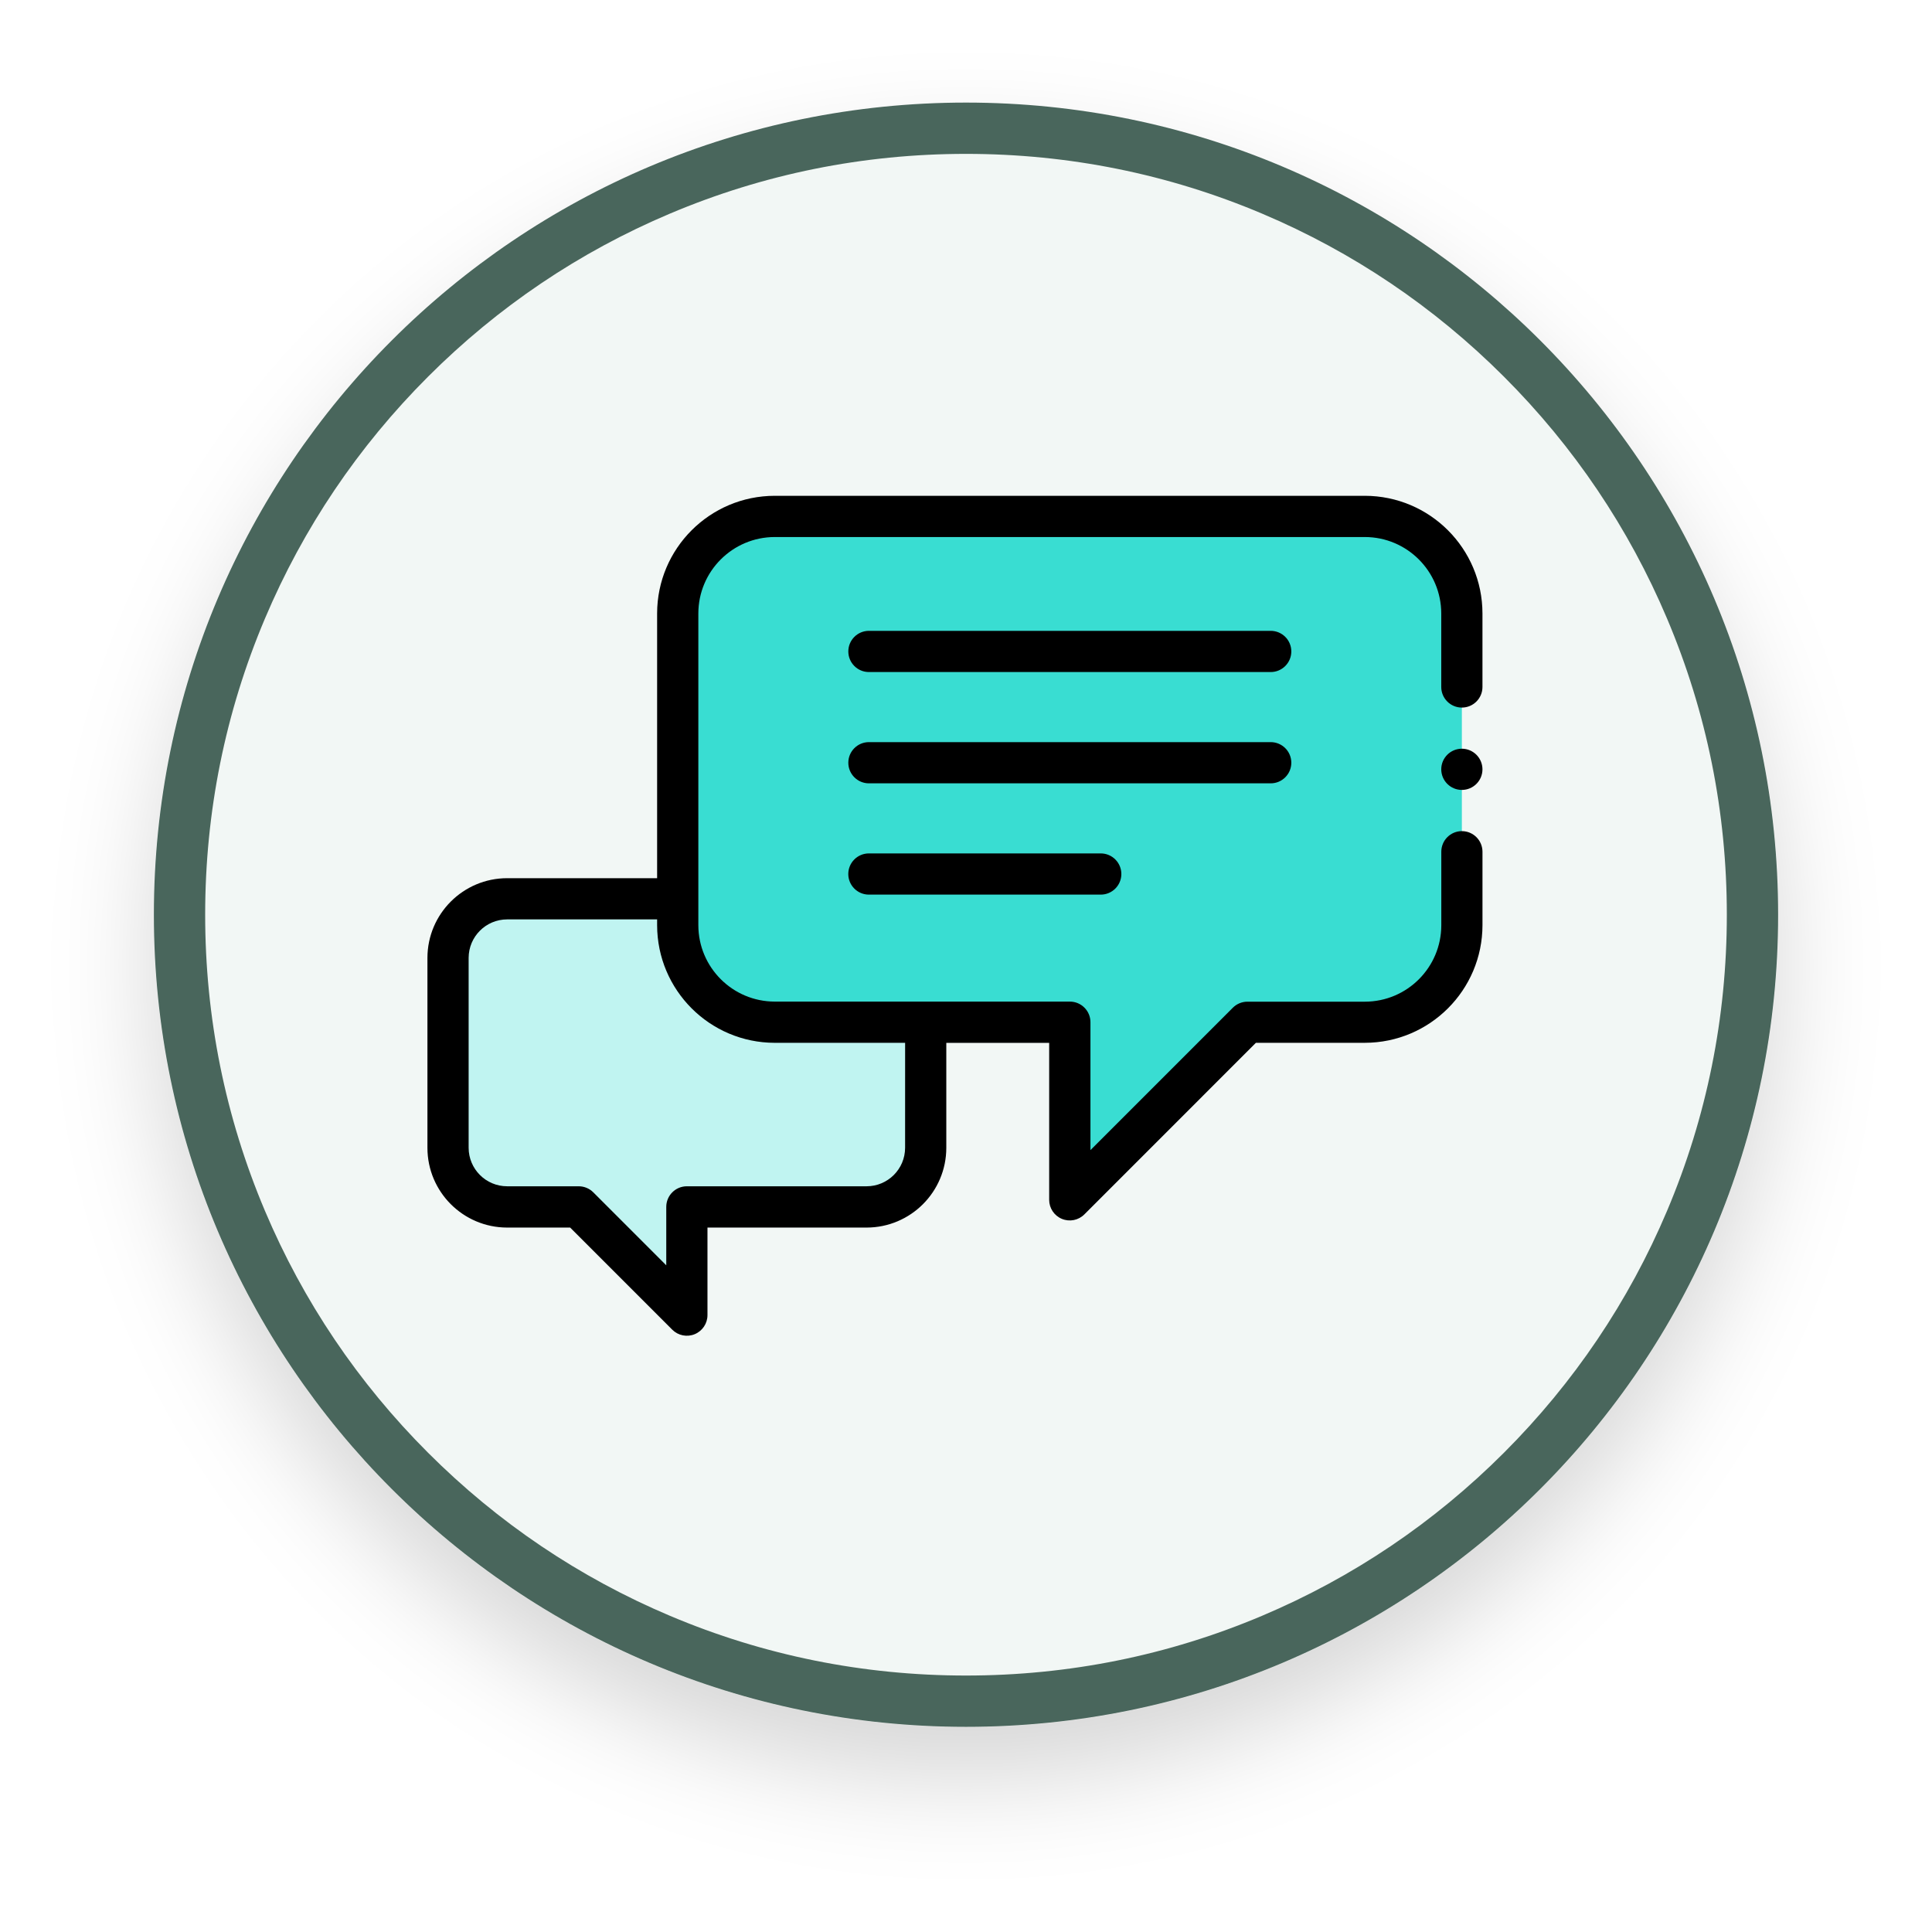
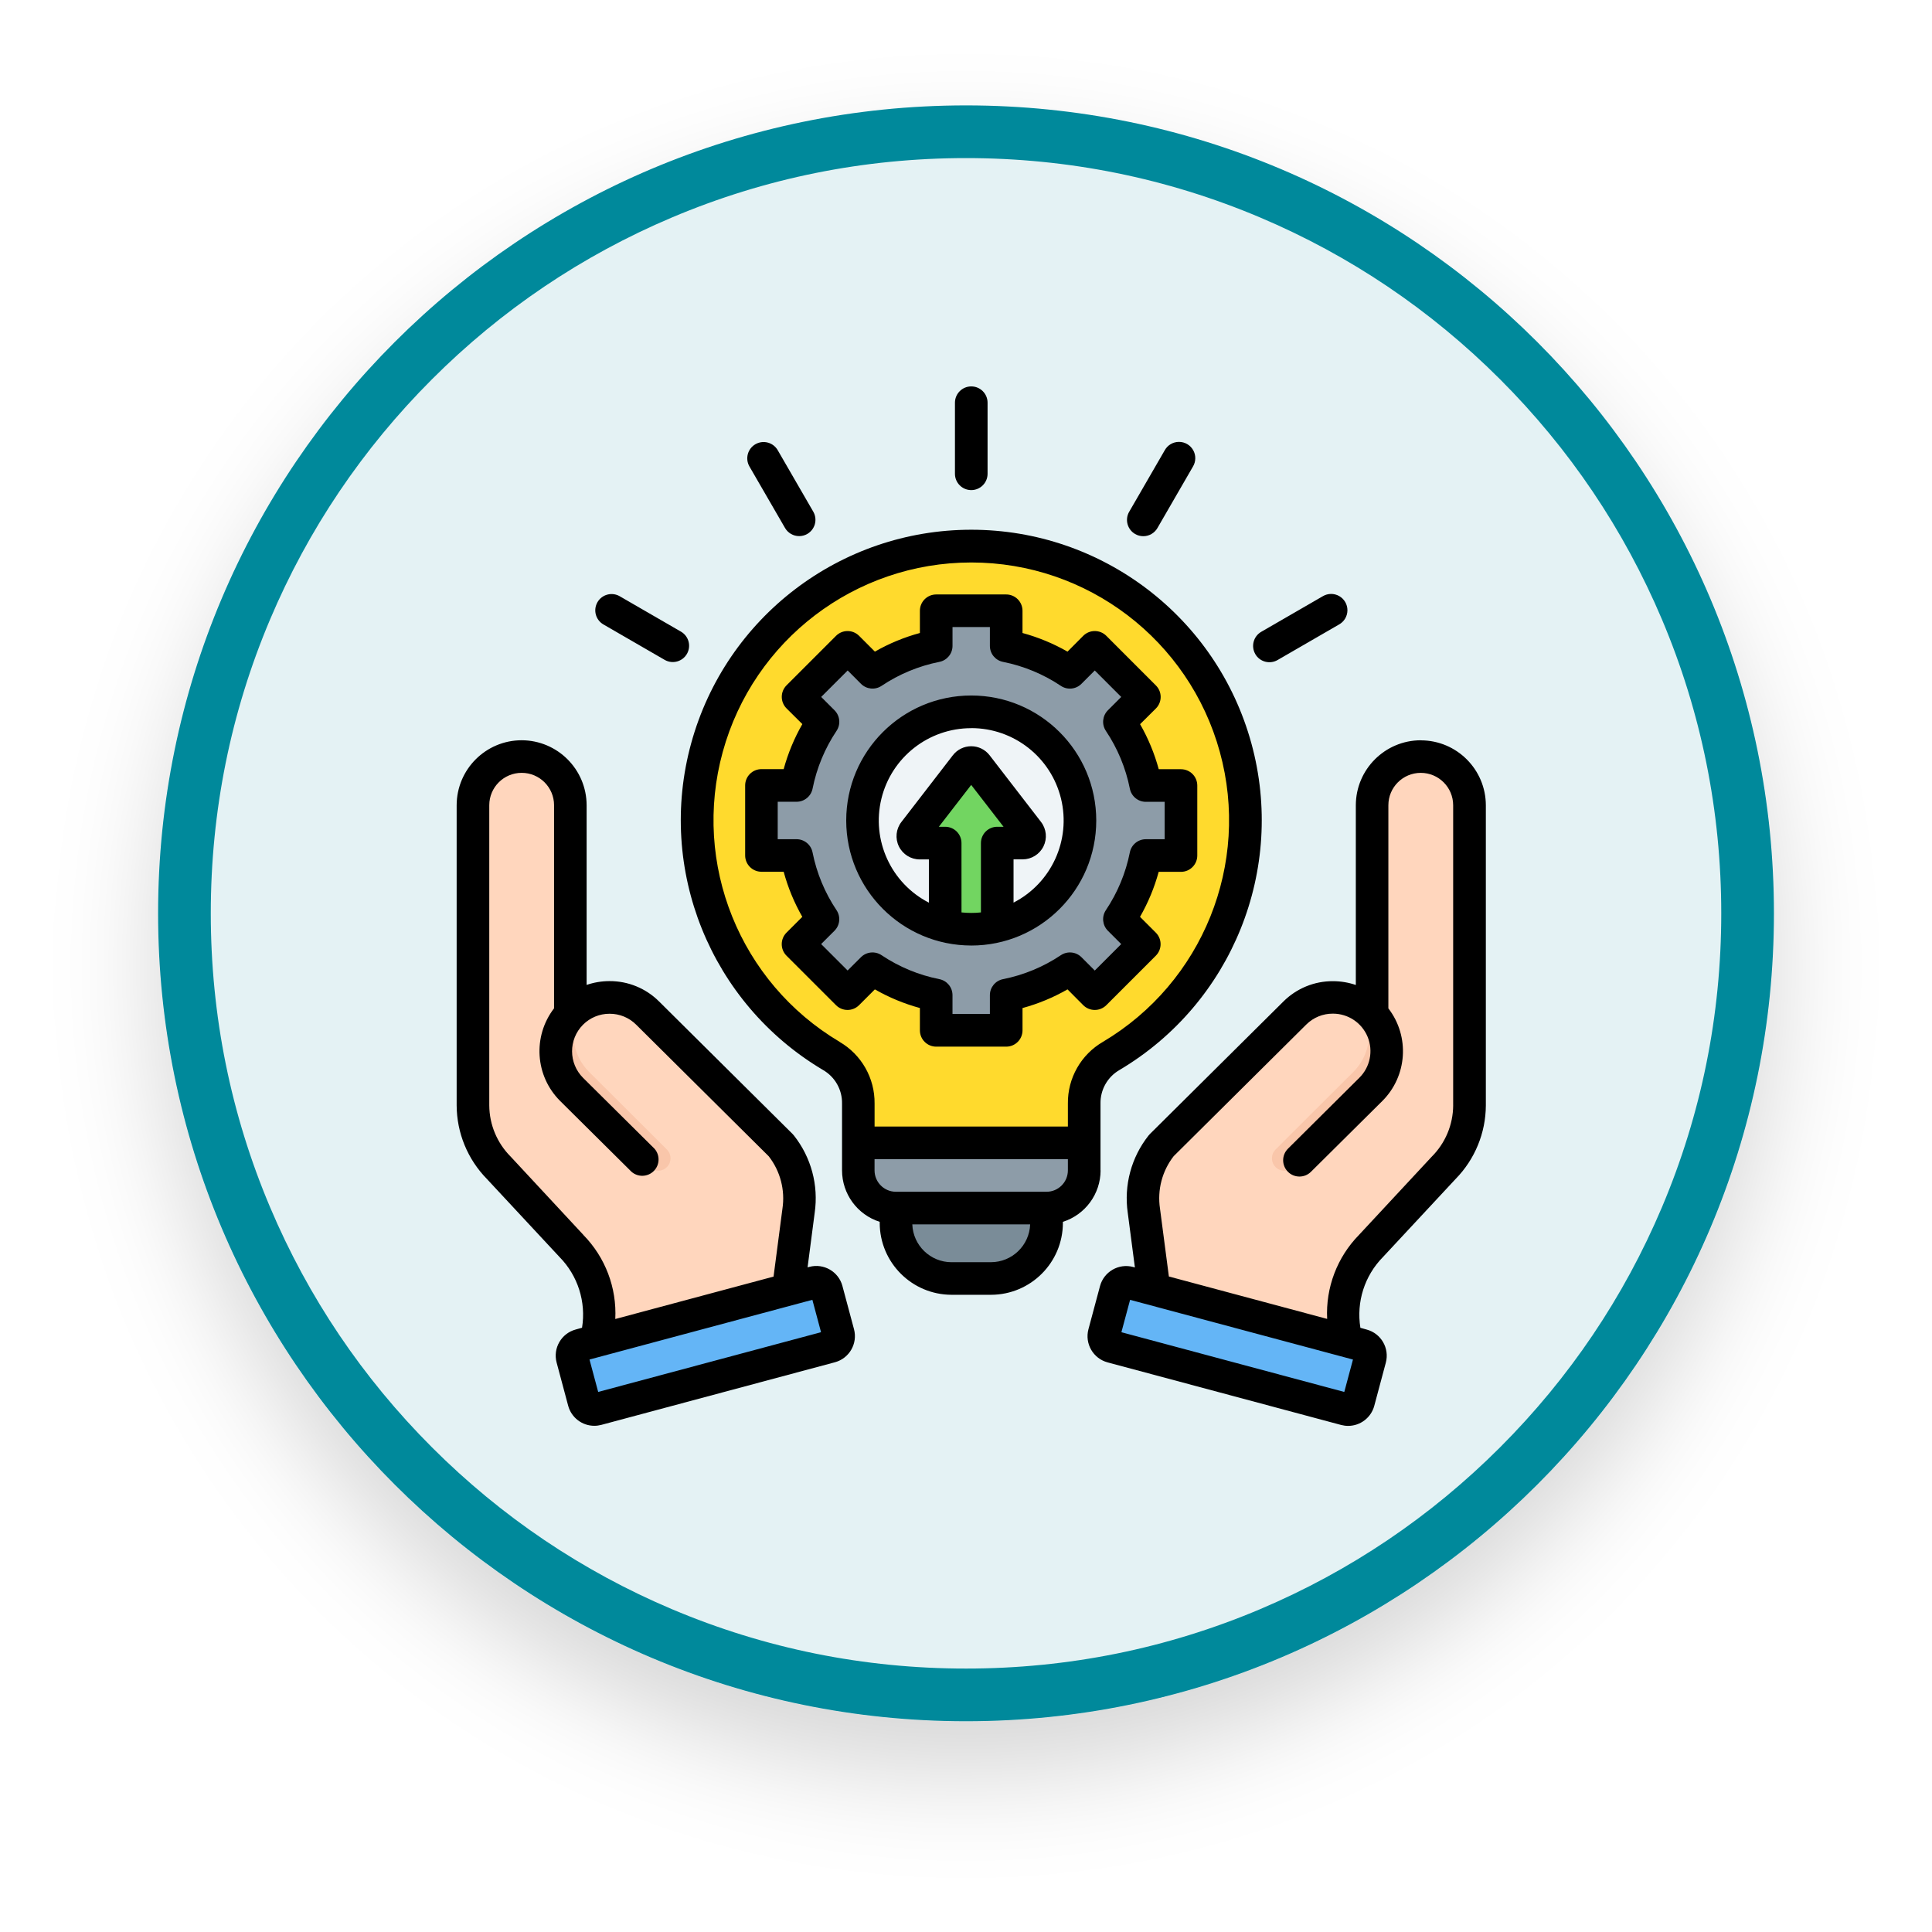
- <svg xmlns="http://www.w3.org/2000/svg" width="113" height="113" viewBox="0 0 113 113">
+ <svg xmlns="http://www.w3.org/2000/svg" width="110" height="110" viewBox="0 0 110 110">
  <defs>
-     <filter id="Path_982547" x="0" y="0" width="113" height="113" filterUnits="userSpaceOnUse">
+     <filter id="Path_982547" x="0" y="0" width="110" height="110" filterUnits="userSpaceOnUse">
      <feOffset dy="3" input="SourceAlpha" />
      <feGaussianBlur stdDeviation="3" result="blur" />
      <feFlood flood-opacity="0.161" />
      <feComposite operator="in" in2="blur" />
      <feComposite in="SourceGraphic" />
    </filter>
  </defs>
-   <g id="Group_1182330" data-name="Group 1182330" transform="translate(-1163 -7752)">
-     <g id="Group_1182286" data-name="Group 1182286" transform="translate(0 17)">
-       <g id="Group_1180118" data-name="Group 1180118" transform="translate(1172 7741)">
-         <g id="Group_1172831" data-name="Group 1172831">
-           <g id="Group_1172151" data-name="Group 1172151">
-             <g id="Group_1171046" data-name="Group 1171046">
-               <g id="Group_1148525" data-name="Group 1148525">
-                 <g transform="matrix(1, 0, 0, 1, -9, -6)" filter="url(#Path_982547)">
-                   <g id="Path_982547-2" data-name="Path 982547" transform="translate(9 6)" fill="#f2f7f5">
-                     <path d="M 47.5 93.5 C 41.289 93.5 35.265 92.284 29.595 89.886 C 24.118 87.569 19.198 84.252 14.973 80.027 C 10.748 75.802 7.431 70.882 5.114 65.405 C 2.716 59.735 1.5 53.711 1.5 47.5 C 1.5 41.289 2.716 35.265 5.114 29.595 C 7.431 24.118 10.748 19.198 14.973 14.973 C 19.198 10.748 24.118 7.431 29.595 5.114 C 35.265 2.716 41.289 1.5 47.5 1.5 C 53.711 1.5 59.735 2.716 65.405 5.114 C 70.882 7.431 75.802 10.748 80.027 14.973 C 84.252 19.198 87.569 24.118 89.886 29.595 C 92.284 35.265 93.5 41.289 93.5 47.5 C 93.5 53.711 92.284 59.735 89.886 65.405 C 87.569 70.882 84.252 75.802 80.027 80.027 C 75.802 84.252 70.882 87.569 65.405 89.886 C 59.735 92.284 53.711 93.5 47.5 93.5 Z" stroke="none" />
-                     <path d="M 47.5 3 C 41.491 3 35.664 4.176 30.18 6.496 C 24.881 8.737 20.122 11.946 16.034 16.034 C 11.946 20.122 8.737 24.881 6.496 30.18 C 4.176 35.664 3 41.491 3 47.5 C 3 53.509 4.176 59.336 6.496 64.82 C 8.737 70.119 11.946 74.878 16.034 78.966 C 20.122 83.054 24.881 86.263 30.18 88.504 C 35.664 90.824 41.491 92 47.5 92 C 53.509 92 59.336 90.824 64.82 88.504 C 70.119 86.263 74.878 83.054 78.966 78.966 C 83.054 74.878 86.263 70.119 88.504 64.82 C 90.824 59.336 92 53.509 92 47.5 C 92 41.491 90.824 35.664 88.504 30.18 C 86.263 24.881 83.054 20.122 78.966 16.034 C 74.878 11.946 70.119 8.737 64.82 6.496 C 59.336 4.176 53.509 3 47.5 3 M 47.5 0 C 73.734 0 95 21.266 95 47.5 C 95 73.734 73.734 95 47.5 95 C 21.266 95 0 73.734 0 47.5 C 0 21.266 21.266 0 47.5 0 Z" stroke="none" fill="#4a665c" />
+   <g id="Group_1173546" data-name="Group 1173546" transform="translate(-1421 -6048)">
+     <g id="Group_1173058" data-name="Group 1173058">
+       <g id="Group_1172122" data-name="Group 1172122" transform="translate(306 5225)">
+         <g id="Group_1171416" data-name="Group 1171416" transform="translate(-0.701 -6107)">
+           <g id="Group_1163803" data-name="Group 1163803" transform="translate(-0.494 2285.316)">
+             <g id="Group_1163015" data-name="Group 1163015" transform="translate(1.195 305.685)">
+               <g id="Group_1157017" data-name="Group 1157017" transform="translate(0 3549)">
+                 <g id="Group_1155793" data-name="Group 1155793" transform="translate(-0.999 -3894)">
+                   <g id="Group_1154704" data-name="Group 1154704" transform="translate(0 1466)">
+                     <g id="Group_1150790" data-name="Group 1150790" transform="translate(3 2320)">
+                       <g id="Group_1154214" data-name="Group 1154214" transform="translate(79 -5809)">
+                         <g id="Group_1152583" data-name="Group 1152583" transform="translate(1043 6713)">
+                           <g id="Group_1146973" data-name="Group 1146973" transform="translate(0 0)">
+                             <g id="Group_1146954" data-name="Group 1146954">
+                               <g transform="matrix(1, 0, 0, 1, -9, -6)" filter="url(#Path_982547)">
+                                 <g id="Path_982547-2" data-name="Path 982547" transform="translate(9 6)" fill="#e4f2f4">
+                                   <path d="M 46 90.5 C 39.992 90.5 34.164 89.324 28.679 87.003 C 23.38 84.762 18.621 81.553 14.534 77.466 C 10.446 73.379 7.238 68.62 4.996 63.321 C 2.676 57.836 1.5 52.008 1.5 46 C 1.5 39.992 2.676 34.164 4.996 28.679 C 7.238 23.38 10.446 18.621 14.534 14.534 C 18.621 10.446 23.38 7.238 28.679 4.996 C 34.164 2.676 39.992 1.5 46 1.5 C 52.008 1.5 57.836 2.676 63.321 4.996 C 68.62 7.238 73.379 10.446 77.466 14.534 C 81.554 18.621 84.762 23.38 87.004 28.679 C 89.324 34.164 90.5 39.992 90.5 46 C 90.5 52.008 89.324 57.836 87.004 63.321 C 84.762 68.62 81.554 73.379 77.466 77.466 C 73.379 81.553 68.62 84.762 63.321 87.003 C 57.836 89.324 52.008 90.5 46 90.5 Z" stroke="none" />
+                                   <path d="M 46 3 C 40.194 3 34.563 4.136 29.263 6.378 C 24.143 8.544 19.544 11.644 15.594 15.594 C 11.644 19.544 8.544 24.143 6.378 29.263 C 4.136 34.563 3 40.194 3 46 C 3 51.806 4.136 57.437 6.378 62.737 C 8.544 67.857 11.644 72.455 15.594 76.405 C 19.544 80.355 24.143 83.456 29.263 85.622 C 34.563 87.863 40.194 89 46 89 C 51.806 89 57.437 87.863 62.737 85.622 C 67.857 83.456 72.456 80.355 76.406 76.405 C 80.356 72.455 83.456 67.857 85.622 62.737 C 87.864 57.437 89 51.806 89 46 C 89 40.194 87.864 34.563 85.622 29.263 C 83.456 24.143 80.356 19.544 76.406 15.594 C 72.456 11.644 67.857 8.544 62.737 6.378 C 57.437 4.136 51.806 3 46 3 M 46 -7.62939453125e-06 C 71.405 -7.62939453125e-06 92 20.595 92 46 C 92 71.405 71.405 92 46 92 C 20.595 92 0 71.405 0 46 C 0 20.595 20.595 -7.62939453125e-06 46 -7.62939453125e-06 Z" stroke="none" fill="#01899b" />
+                                 </g>
+                               </g>
+                             </g>
+                           </g>
+                         </g>
+                       </g>
+                     </g>
                  </g>
                </g>
              </g>
            </g>
          </g>
        </g>
      </g>
-       <g id="hablar" transform="translate(1188 7763.999)">
-         <path id="Path_1042134" data-name="Path 1042134" d="M34.481,195.559H13.457A3.467,3.467,0,0,0,10,199.016v11.106a3.467,3.467,0,0,0,3.457,3.457h4.185l6.327,6.327v-6.327H34.482a3.467,3.467,0,0,0,3.457-3.457V199.016a3.467,3.467,0,0,0-3.457-3.457Zm0,0" transform="translate(-8.795 -171.989)" fill="#c0f4f1" fill-rule="evenodd" />
-         <path id="Path_1042135" data-name="Path 1042135" d="M127.145,10h34.512a5.692,5.692,0,0,1,5.675,5.675V33.907a5.692,5.692,0,0,1-5.675,5.675h-6.87L144.4,49.968V39.582H127.145a5.692,5.692,0,0,1-5.675-5.675V15.675A5.692,5.692,0,0,1,127.145,10Zm0,0" transform="translate(-106.83 -8.794)" fill="#39ddd2" fill-rule="evenodd" />
-         <path id="Path_1042136" data-name="Path 1042136" d="M60.5,19.612A1.205,1.205,0,0,0,59.3,20.818v4.3a4.476,4.476,0,0,1-4.47,4.47h-6.87a1.207,1.207,0,0,0-.853.353l-8.328,8.329V30.788a1.205,1.205,0,0,0-1.205-1.205H20.315a4.475,4.475,0,0,1-4.47-4.47V6.881a4.475,4.475,0,0,1,4.47-4.47H54.827a4.475,4.475,0,0,1,4.47,4.47v4.3a1.205,1.205,0,0,0,2.41,0v-4.3A6.888,6.888,0,0,0,54.827,0H20.315a6.888,6.888,0,0,0-6.881,6.88V22.365H4.662A4.668,4.668,0,0,0,0,27.027V38.133A4.668,4.668,0,0,0,4.662,42.8H8.348l5.973,5.974a1.206,1.206,0,0,0,2.058-.852V42.8h9.307a4.667,4.667,0,0,0,4.662-4.662v-6.14h6.017v9.18a1.205,1.205,0,0,0,2.057.852L48.456,31.993h6.371a6.888,6.888,0,0,0,6.881-6.881v-4.3A1.206,1.206,0,0,0,60.5,19.613ZM27.938,38.133a2.254,2.254,0,0,1-2.252,2.252H15.174a1.205,1.205,0,0,0-1.205,1.205v3.417L9.7,40.738a1.205,1.205,0,0,0-.852-.353H4.662A2.254,2.254,0,0,1,2.41,38.133V27.027a2.255,2.255,0,0,1,2.252-2.252h8.772v.338a6.888,6.888,0,0,0,6.881,6.881h7.624Zm0,0" transform="translate(0 0)" />
-         <path id="Path_1042137" data-name="Path 1042137" d="M228.941,65.531h-23.5a1.205,1.205,0,0,0,0,2.41h23.5a1.205,1.205,0,0,0,0-2.41Zm0,0" transform="translate(-179.619 -57.633)" />
-         <path id="Path_1042138" data-name="Path 1042138" d="M230.146,120.74a1.205,1.205,0,0,0-1.205-1.205h-23.5a1.205,1.205,0,0,0,0,2.41h23.5A1.205,1.205,0,0,0,230.146,120.74Zm0,0" transform="translate(-179.619 -105.128)" />
-         <path id="Path_1042139" data-name="Path 1042139" d="M205.439,173.535a1.205,1.205,0,0,0,0,2.41H219a1.205,1.205,0,0,0,0-2.41Zm0,0" transform="translate(-179.619 -152.619)" />
-         <path id="Path_1042140" data-name="Path 1042140" d="M493.205,122.723a1.205,1.205,0,1,0,1.205,1.205,1.208,1.208,0,0,0-1.205-1.205Zm0,0" transform="translate(-432.703 -107.931)" />
+       <g id="future" transform="translate(1443.48 6069.001)">
+         <g id="Group_1173057" data-name="Group 1173057" transform="translate(4.448 10.091)">
+           <g id="Group_1173053" data-name="Group 1173053" transform="translate(35.917 11.982)">
+             <path id="Path_1038754" data-name="Path 1038754" d="M341.112,214.366l10.882,2.916a18.147,18.147,0,0,1-.275-2.378,6,6,0,0,1,.263-2.314,5.522,5.522,0,0,1,1.292-2.11l0,0,4.134-4.447a5.062,5.062,0,0,0,1.471-3.552V185.388a2.773,2.773,0,0,0-5.546,0v11.9l-.056-.058a3.079,3.079,0,0,0-4.338-.017l-7.6,7.542a4.853,4.853,0,0,0-1,3.713Z" transform="translate(-338.06 -182.615)" fill="#ffd6bd" fill-rule="evenodd" />
+             <path id="Path_1038755" data-name="Path 1038755" d="M408.21,308.515a3.081,3.081,0,0,0,.448-3.79,3.042,3.042,0,0,1,.563.447,3.076,3.076,0,0,1-.017,4.338c-1.481,1.467-2.947,2.947-4.421,4.421a.706.706,0,0,1-1-1C405.256,311.462,406.724,309.99,408.21,308.515Z" transform="translate(-394.002 -290.556)" fill="#f9c6aa" fill-rule="evenodd" />
+             <path id="Path_1038756" data-name="Path 1038756" d="M322.471,440.591l13.3,3.564a.612.612,0,0,1,.432.748l-.659,2.459a.612.612,0,0,1-.748.432l-13.3-3.564a.612.612,0,0,1-.432-.748l.659-2.459A.612.612,0,0,1,322.471,440.591Z" transform="translate(-321.043 -410.638)" fill="#64b5f6" fill-rule="evenodd" />
+           </g>
+           <g id="Group_1173054" data-name="Group 1173054" transform="translate(0 11.982)">
+             <path id="Path_1038757" data-name="Path 1038757" d="M29.288,214.366l-10.882,2.916a18.148,18.148,0,0,0,.275-2.378,6,6,0,0,0-.263-2.314,5.522,5.522,0,0,0-1.292-2.11l0,0-4.134-4.447a5.061,5.061,0,0,1-1.471-3.552V185.388a2.773,2.773,0,0,1,5.546,0v11.9l.056-.058a3.079,3.079,0,0,1,4.338-.017l7.6,7.542a4.853,4.853,0,0,1,1,3.713Z" transform="translate(-11.518 -182.615)" fill="#ffd6bd" fill-rule="evenodd" />
+             <path id="Path_1038758" data-name="Path 1038758" d="M54.058,308.515a3.081,3.081,0,0,1-.448-3.79,3.041,3.041,0,0,0-.563.447,3.076,3.076,0,0,0,.017,4.338c1.481,1.467,2.947,2.947,4.421,4.421a.706.706,0,0,0,1-1C57.011,311.462,55.543,309.99,54.058,308.515Z" transform="translate(-47.444 -290.556)" fill="#f9c6aa" fill-rule="evenodd" />
+             <path id="Path_1038759" data-name="Path 1038759" d="M73.87,440.592l-13.3,3.564a.612.612,0,0,0-.432.748l.659,2.459a.612.612,0,0,0,.748.432l13.3-3.564a.612.612,0,0,0,.432-.748l-.659-2.459A.612.612,0,0,0,73.87,440.592Z" transform="translate(-54.476 -410.638)" fill="#64b5f6" fill-rule="evenodd" />
+           </g>
+           <g id="Group_1173055" data-name="Group 1173055" transform="translate(12.764)">
+             <path id="Path_1038760" data-name="Path 1038760" d="M137.121,79.353a15.607,15.607,0,0,1,7.977,29.021,3.089,3.089,0,0,0-1.545,2.719V114.9a2.149,2.149,0,0,1-2.145,2.145h-8.574a2.149,2.149,0,0,1-2.145-2.145v-3.805a3.089,3.089,0,0,0-1.545-2.719,15.607,15.607,0,0,1,7.977-29.021Z" transform="translate(-121.516 -79.353)" fill="#ffda2d" fill-rule="evenodd" />
+             <path id="Path_1038761" data-name="Path 1038761" d="M227.629,376.234v4.086a3.172,3.172,0,0,1-3.165,3.165H222.22a3.172,3.172,0,0,1-3.165-3.165v-2.606Z" transform="translate(-207.737 -341.784)" fill="#7a8c98" fill-rule="evenodd" />
+             <path id="Path_1038762" data-name="Path 1038762" d="M200.569,373.728a2.149,2.149,0,0,0,2.145,2.145h8.574a2.149,2.149,0,0,0,2.145-2.145v-1.567H200.569Z" transform="translate(-191.396 -338.184)" fill="#8d9ca8" fill-rule="evenodd" />
+           </g>
+           <g id="Group_1173056" data-name="Group 1173056" transform="translate(16.427 3.682)">
+             <path id="Path_1038763" data-name="Path 1038763" d="M163.031,111.081h3.986v2a10.083,10.083,0,0,1,3.628,1.5l1.415-1.415,2.818,2.818-1.415,1.415a10.082,10.082,0,0,1,1.5,3.628h2v3.986h-2a10.082,10.082,0,0,1-1.5,3.628l1.415,1.415-2.818,2.818-1.415-1.415a10.083,10.083,0,0,1-3.628,1.5v2h-3.986v-2a10.082,10.082,0,0,1-3.628-1.5l-1.415,1.415-2.818-2.818,1.415-1.415a10.083,10.083,0,0,1-1.5-3.628h-2v-3.986h2a10.083,10.083,0,0,1,1.5-3.628l-1.415-1.415,2.818-2.818,1.415,1.415a10.083,10.083,0,0,1,3.628-1.5v-2Z" transform="translate(-153.082 -111.081)" fill="#8d9ca8" fill-rule="evenodd" />
+             <circle id="Ellipse_12058" data-name="Ellipse 12058" cx="6.189" cy="6.189" r="6.189" transform="translate(5.753 5.753)" fill="#eff4f7" />
+             <path id="Path_1038764" data-name="Path 1038764" d="M229.183,190.172h-1.448a.393.393,0,0,1-.312-.634l2.93-3.792a.393.393,0,0,1,.623,0l2.93,3.792a.393.393,0,0,1-.312.634h-1.448V194.9a6.222,6.222,0,0,1-2.964,0v-4.728Z" transform="translate(-218.722 -176.947)" fill="#72d561" fill-rule="evenodd" />
+           </g>
+         </g>
+         <path id="Path_1038765" data-name="Path 1038765" d="M32.817,20.455a5.259,5.259,0,0,1,2.41,9.935V27.927h.52A1.322,1.322,0,0,0,36.794,25.8L33.863,22a1.321,1.321,0,0,0-2.091,0L28.841,25.8a1.322,1.322,0,0,0,1.045,2.131h.521v2.462a5.259,5.259,0,0,1,2.41-9.935Zm-.553,10.493a5.438,5.438,0,0,0,.553.029,5.137,5.137,0,0,0,.553-.029V27a.928.928,0,0,1,.928-.928h.36l-1.842-2.383-1.842,2.383h.36a.928.928,0,0,1,.929.928Zm.553,1.886A7.118,7.118,0,1,0,25.7,25.715,7.125,7.125,0,0,0,32.817,32.833Zm-6.278.664a.93.93,0,0,1,1.172-.115,9.1,9.1,0,0,0,3.294,1.365.928.928,0,0,1,.746.911V36.73h2.129V35.659a.929.929,0,0,1,.748-.911,9.125,9.125,0,0,0,3.294-1.365.93.93,0,0,1,1.172.115l.758.759,1.506-1.506-.759-.758a.93.93,0,0,1-.116-1.172,9.117,9.117,0,0,0,1.366-3.294.927.927,0,0,1,.91-.746h1.072V24.652H42.759a.929.929,0,0,1-.91-.748,9.107,9.107,0,0,0-1.366-3.293.931.931,0,0,1,.116-1.172l.759-.759-1.506-1.506-.759.759a.926.926,0,0,1-1.171.117,9.109,9.109,0,0,0-3.294-1.366.928.928,0,0,1-.748-.91V14.7H31.752v1.073a.927.927,0,0,1-.746.91,9.1,9.1,0,0,0-3.294,1.366.928.928,0,0,1-1.172-.117l-.757-.759L24.275,18.68l.759.759a.927.927,0,0,1,.116,1.171A9.128,9.128,0,0,0,23.785,23.9a.93.93,0,0,1-.911.748H21.8V26.78h1.071a.929.929,0,0,1,.911.746,9.116,9.116,0,0,0,1.366,3.294.928.928,0,0,1-.116,1.172l-.759.758,1.507,1.506Zm3.356,2.9v1.265a.929.929,0,0,0,.928.928h3.986a.928.928,0,0,0,.929-.928V36.393A10.9,10.9,0,0,0,38.3,35.33l.895.9a.93.93,0,0,0,1.314,0l2.819-2.818a.929.929,0,0,0,0-1.312l-.9-.9a10.926,10.926,0,0,0,1.063-2.562H44.76a.929.929,0,0,0,.928-.929V23.724a.928.928,0,0,0-.928-.929H43.494a10.909,10.909,0,0,0-1.062-2.564l.9-.894a.928.928,0,0,0,0-1.312L40.509,15.2a.93.93,0,0,0-1.314,0l-.895.9a10.97,10.97,0,0,0-2.563-1.061V13.773a.928.928,0,0,0-.929-.928H30.823a.929.929,0,0,0-.928.928v1.266A10.857,10.857,0,0,0,27.333,16.1l-.9-.9a.928.928,0,0,0-1.312,0l-2.819,2.819a.93.93,0,0,0,0,1.313l.9.894a10.979,10.979,0,0,0-1.063,2.564H20.874a.928.928,0,0,0-.928.929v3.985a.929.929,0,0,0,.928.929h1.265A10.928,10.928,0,0,0,23.2,31.2l-.9.9a.929.929,0,0,0,0,1.312l2.819,2.818a.928.928,0,0,0,1.312,0l.9-.9A10.946,10.946,0,0,0,29.9,36.393ZM41.812,8.136l2.023-3.5a.928.928,0,1,1,1.607.928l-2.023,3.5a.929.929,0,0,1-.805.464.918.918,0,0,1-.463-.124.927.927,0,0,1-.34-1.268ZM11.536,13.287a.928.928,0,0,1,1.269-.34l3.5,2.023a.928.928,0,0,1-.928,1.607l-3.5-2.024a.927.927,0,0,1-.34-1.267ZM20.191,5.56A.928.928,0,1,1,21.8,4.631l2.024,3.5a.928.928,0,0,1-.34,1.268.916.916,0,0,1-.463.124.929.929,0,0,1-.805-.464Zm11.7.415V1.928a.928.928,0,1,1,1.857,0V5.975a.928.928,0,0,1-1.857,0Zm17.1,10.263a.928.928,0,0,1,.34-1.267l3.5-2.023a.928.928,0,1,1,.928,1.607l-3.5,2.024a.929.929,0,0,1-1.269-.34ZM37.1,46.853H28.53a1.218,1.218,0,0,1-1.217-1.217V45H38.321v.639A1.218,1.218,0,0,1,37.1,46.853Zm-3.164,4.011H31.695a2.237,2.237,0,0,1-2.232-2.154h6.71A2.237,2.237,0,0,1,33.939,50.863ZM25.315,38.315a4.006,4.006,0,0,1,2,3.516V43.14H38.321V41.831a4.007,4.007,0,0,1,2-3.516,14.676,14.676,0,1,0-15,0Zm14.863,7.32v-3.8a2.161,2.161,0,0,1,1.092-1.921,16.538,16.538,0,1,0-16.9,0,2.162,2.162,0,0,1,1.092,1.921v3.8a3.079,3.079,0,0,0,2.145,2.93v.061a4.1,4.1,0,0,0,4.093,4.093h2.244a4.1,4.1,0,0,0,4.093-4.093v-.061a3.079,3.079,0,0,0,2.146-2.93Zm-28.6,12.615-.494-1.845,12.689-3.4.494,1.844Zm-.847-8.946L6.6,44.857a4.159,4.159,0,0,1-1.223-2.92V24.846a1.844,1.844,0,0,1,3.689,0V36.409a4,4,0,0,0,.349,5.277l4.061,4.029A.929.929,0,0,0,14.783,44.4l-4.061-4.029a2.142,2.142,0,0,1-.011-3.025,2.12,2.12,0,0,1,1.509-.628h.009a2.124,2.124,0,0,1,1.506.616l7.555,7.5a3.906,3.906,0,0,1,.779,2.98l-.506,3.869-9.011,2.415a6.37,6.37,0,0,0-1.818-4.786Zm14.753,2.913.659,2.459a1.541,1.541,0,0,1-1.088,1.885l-13.3,3.565a1.562,1.562,0,0,1-.4.052A1.542,1.542,0,0,1,9.87,59.038l-.658-2.459A1.54,1.54,0,0,1,10.3,54.695l.359-.1a4.675,4.675,0,0,0-1.285-4.03L5.24,46.122a6.016,6.016,0,0,1-1.72-4.185V24.846a3.705,3.705,0,0,1,3.7-3.7h0a3.708,3.708,0,0,1,3.7,3.7v10.23a4.024,4.024,0,0,1,1.29-.217h.016a3.969,3.969,0,0,1,2.814,1.154l7.6,7.543a1.035,1.035,0,0,1,.082.093,5.76,5.76,0,0,1,1.183,4.4L23.5,51.157l.1-.027a1.54,1.54,0,0,1,1.885,1.088ZM60.258,41.938a4.159,4.159,0,0,1-1.223,2.92L54.9,49.305a6.372,6.372,0,0,0-1.817,4.787l-9.012-2.415-.506-3.869a3.905,3.905,0,0,1,.778-2.98l7.555-7.5a2.121,2.121,0,0,1,1.506-.616h.009a2.134,2.134,0,0,1,1.5,3.653L50.852,44.4a.928.928,0,0,0,1.307,1.318l4.061-4.029a4,4,0,0,0,.348-5.277V24.847a1.844,1.844,0,0,1,3.689,0V41.938Zm-6.2,16.313.494-1.845-12.689-3.4-.495,1.844Zm4.36-37.1a3.705,3.705,0,0,1,3.7,3.7V41.938a6.016,6.016,0,0,1-1.72,4.185L56.26,50.569a4.674,4.674,0,0,0-1.285,4.03l.359.1a1.54,1.54,0,0,1,1.089,1.884l-.658,2.459a1.543,1.543,0,0,1-1.485,1.141,1.565,1.565,0,0,1-.4-.052l-13.3-3.564a1.543,1.543,0,0,1-1.089-1.885l.659-2.459a1.541,1.541,0,0,1,1.886-1.088l.1.027-.406-3.109a5.759,5.759,0,0,1,1.182-4.4,1.039,1.039,0,0,1,.083-.093l7.6-7.543a3.966,3.966,0,0,1,2.814-1.154h.016a4.029,4.029,0,0,1,1.29.217V24.847a3.707,3.707,0,0,1,3.7-3.7h0Z" transform="translate(0 0)" fill-rule="evenodd" />
      </g>
    </g>
  </g>
</svg>
